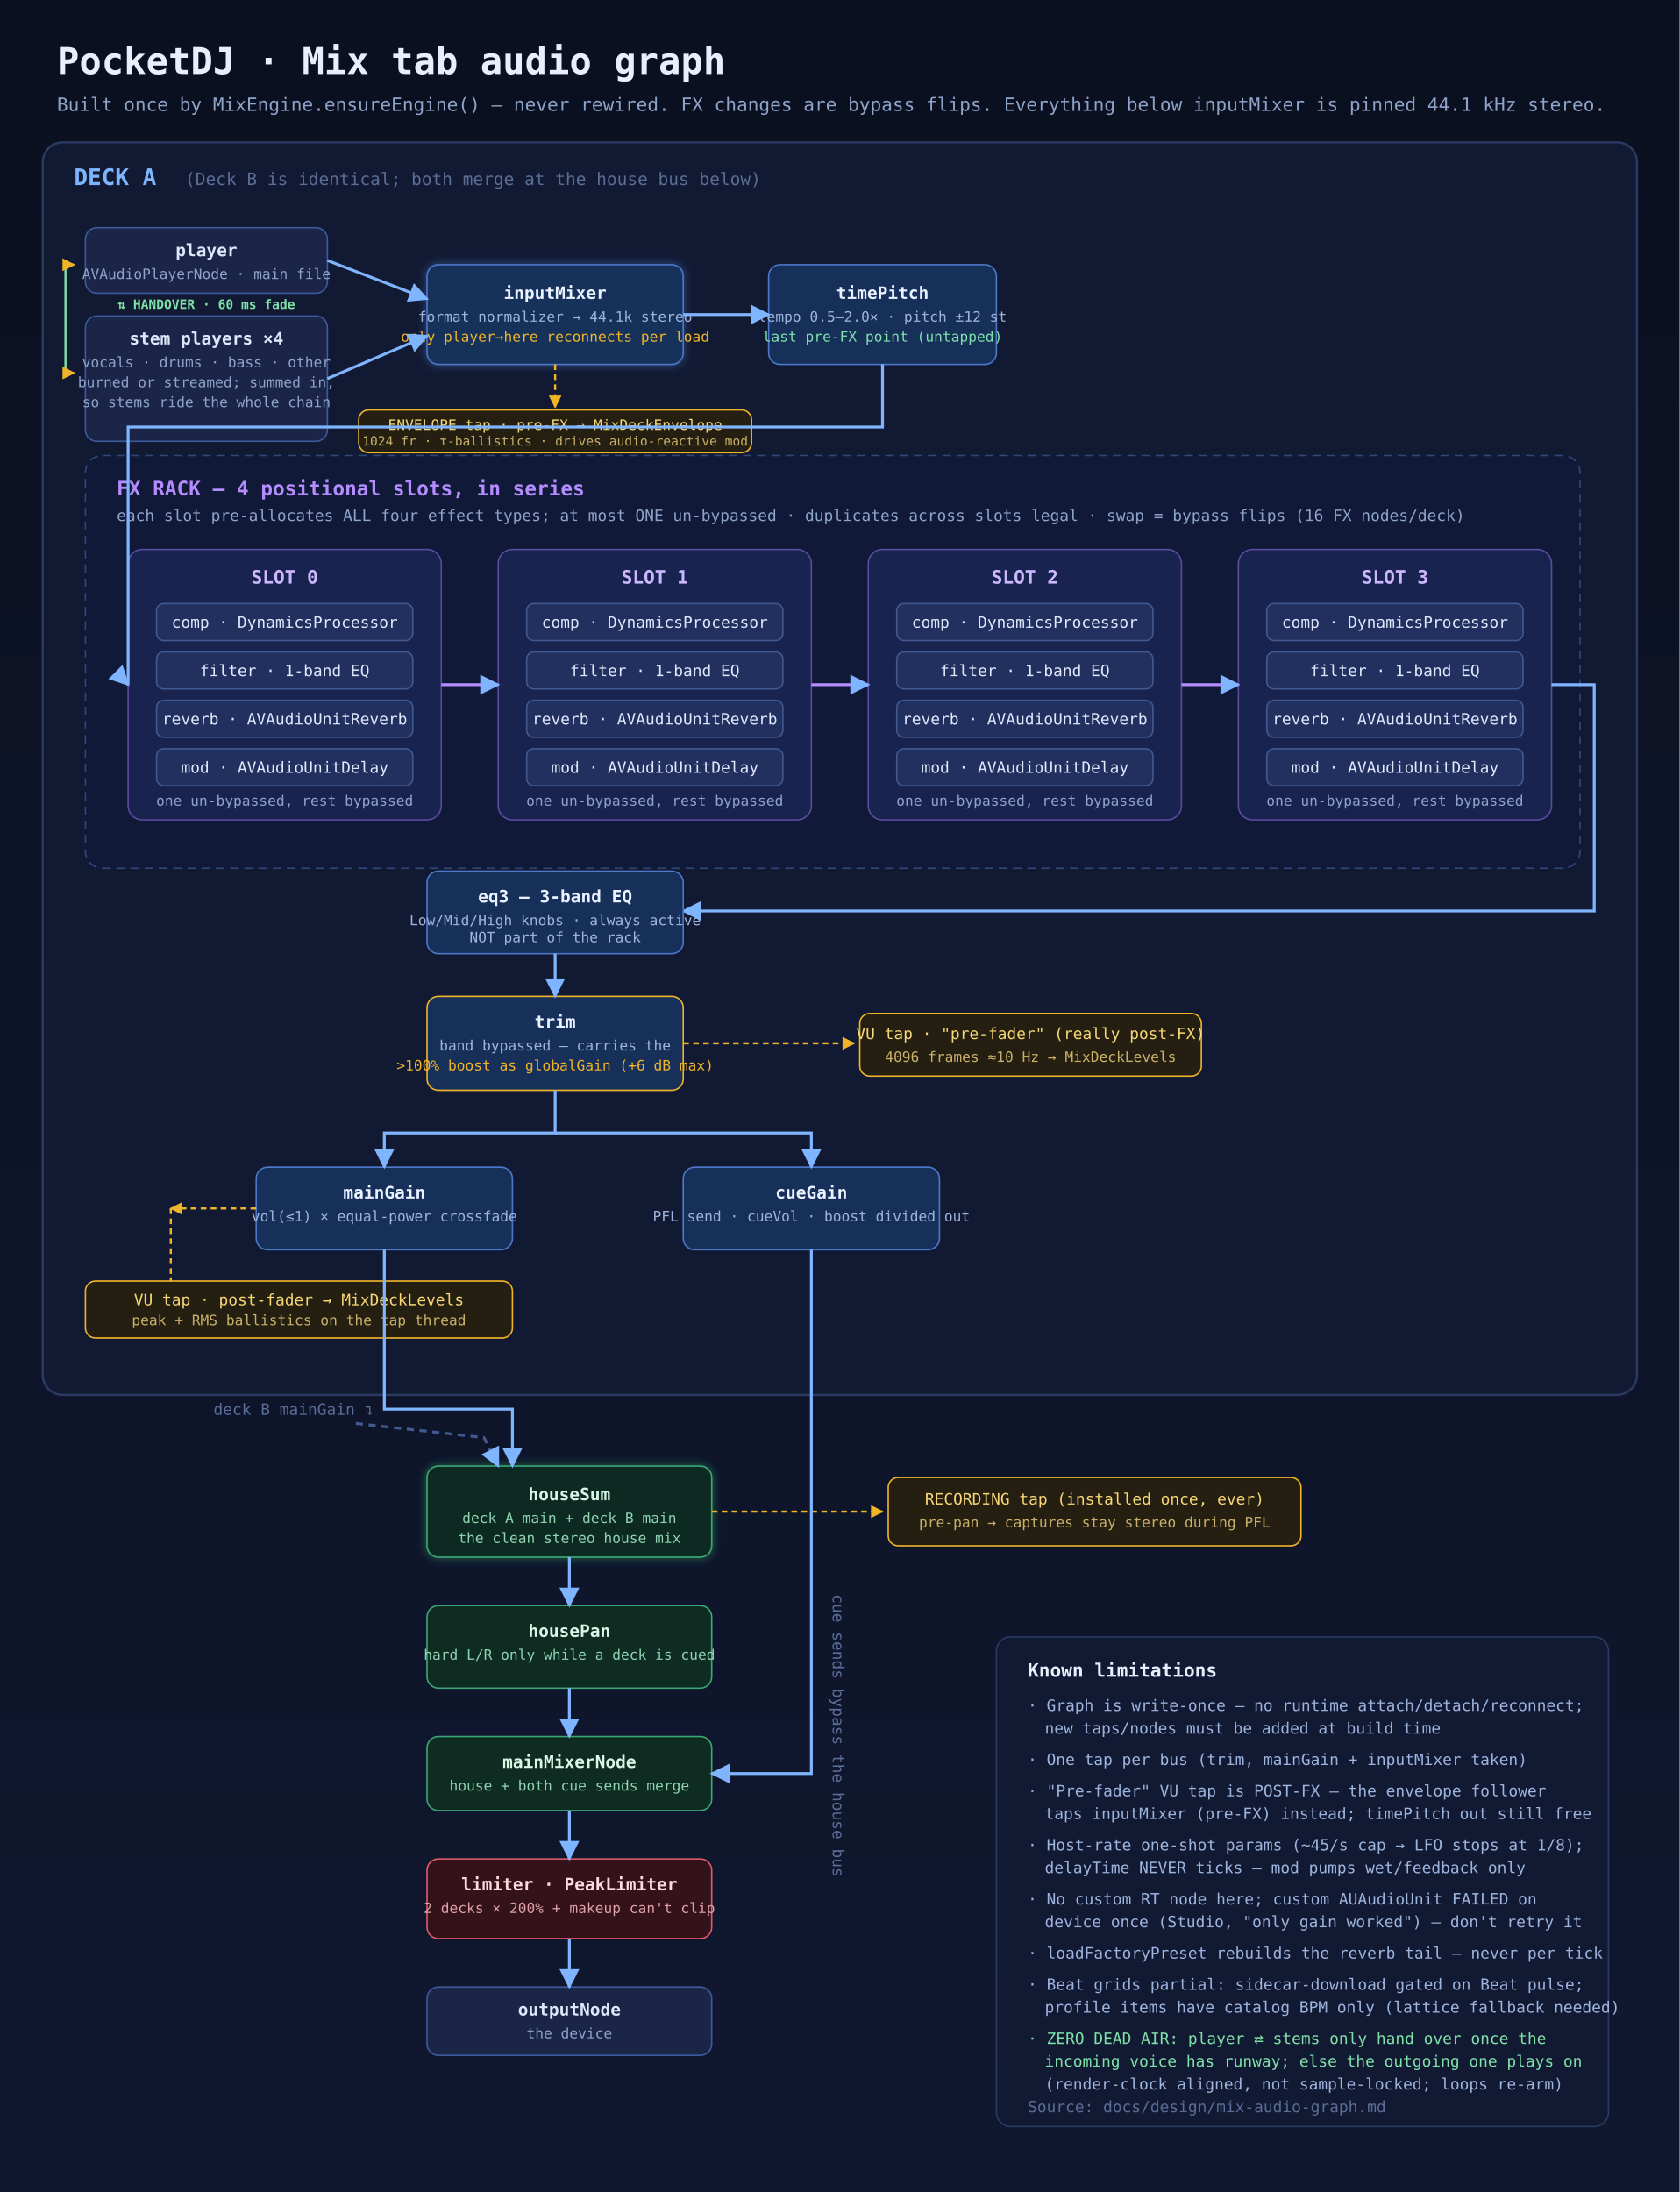
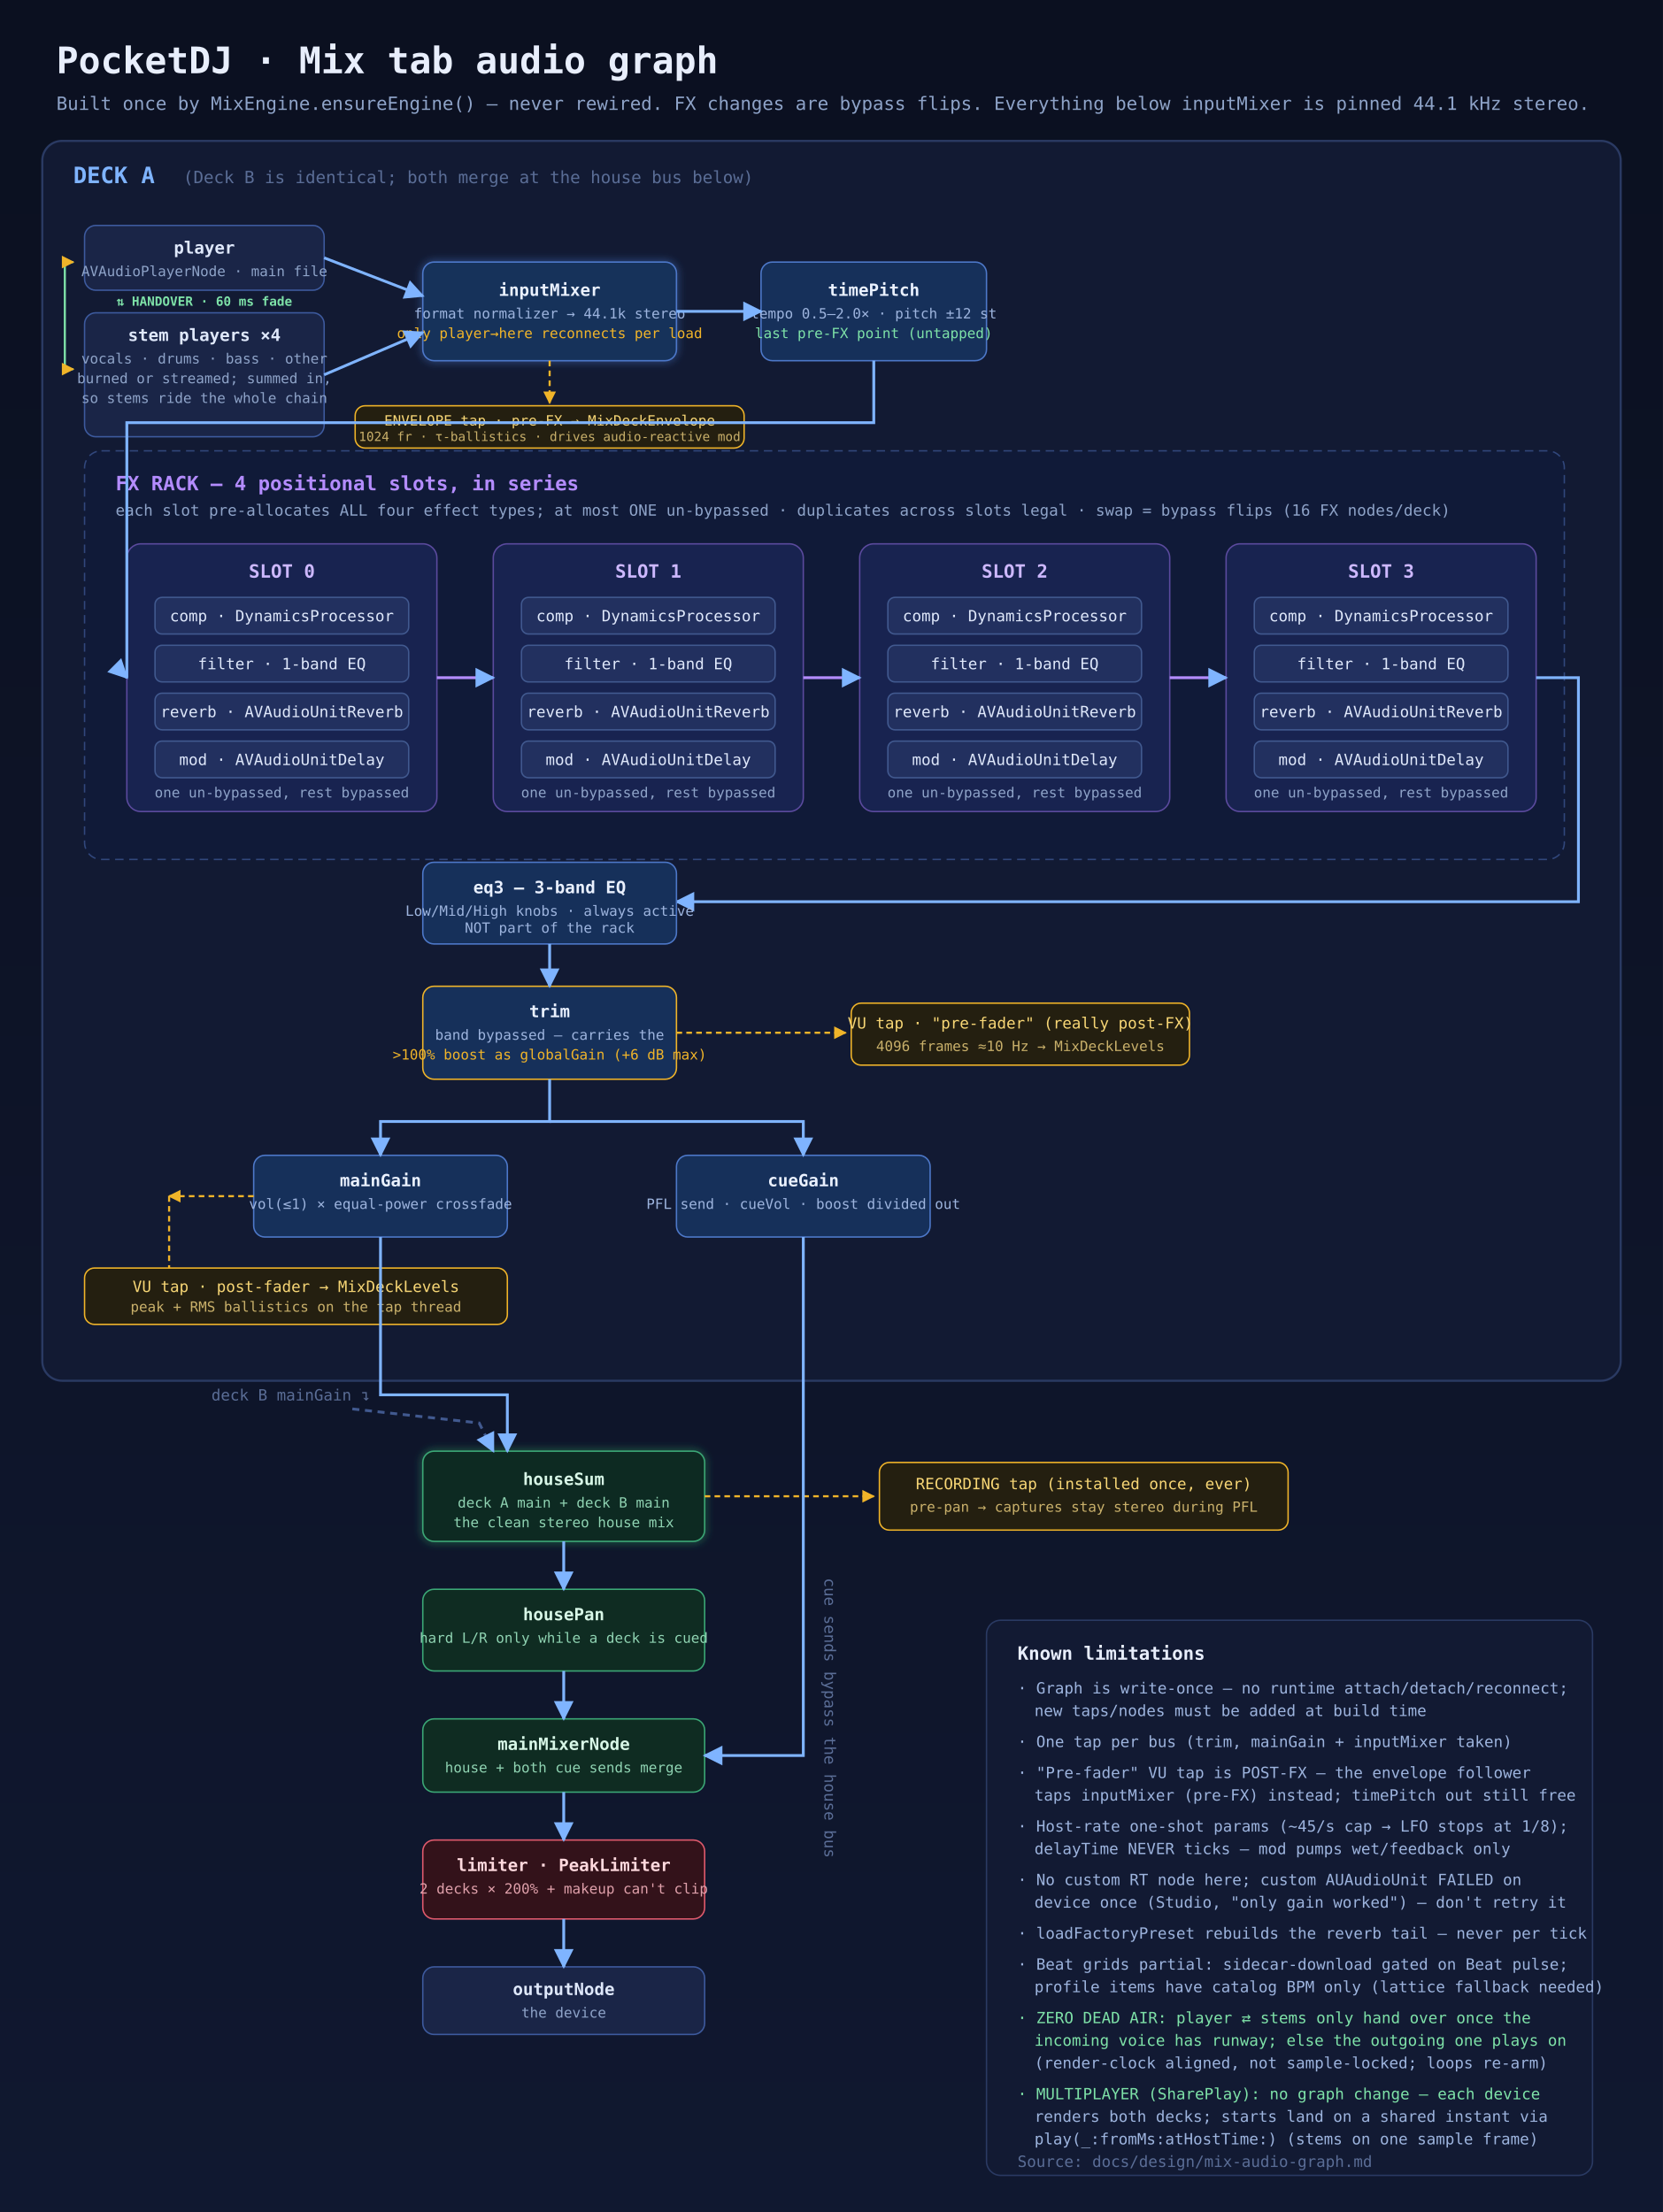
- <svg xmlns="http://www.w3.org/2000/svg" viewBox="0 0 1180 1540" font-family="Menlo, SF Mono, Consolas, monospace">
+ <svg xmlns="http://www.w3.org/2000/svg" viewBox="0 0 1180 1570" font-family="Menlo, SF Mono, Consolas, monospace">
  <defs>
    <linearGradient id="bg" x1="0" y1="0" x2="0" y2="1">
      <stop offset="0" stop-color="#0b1020" />
      <stop offset="1" stop-color="#101830" />
    </linearGradient>
    <marker id="arr" viewBox="0 0 10 10" refX="9" refY="5" markerWidth="7" markerHeight="7" orient="auto-start-reverse">
      <path d="M0,0 L10,5 L0,10 z" fill="#7fb4ff" />
    </marker>
    <marker id="arrTap" viewBox="0 0 10 10" refX="9" refY="5" markerWidth="6" markerHeight="6" orient="auto-start-reverse">
      <path d="M0,0 L10,5 L0,10 z" fill="#f0b429" />
    </marker>
    <filter id="glow" x="-40%" y="-40%" width="180%" height="180%">
      <feGaussianBlur stdDeviation="3" result="b" />
      <feMerge>
        <feMergeNode in="b" />
        <feMergeNode in="SourceGraphic" />
      </feMerge>
    </filter>
  </defs>
-   <rect width="1180" height="1540" fill="url(#bg)" />
+   <rect width="1180" height="1570" fill="url(#bg)" />
  <text x="40" y="52" fill="#e8eefc" font-size="26" font-weight="bold">PocketDJ · Mix tab audio graph</text>
  <text x="40" y="78" fill="#8ea3c8" font-size="13">Built once by MixEngine.ensureEngine() — never rewired. FX changes are bypass flips. Everything below inputMixer is pinned 44.1 kHz stereo.</text>
  <rect x="30" y="100" width="1120" height="880" rx="14" fill="#121a33" stroke="#2a3a63" stroke-width="1.5" />
  <text x="52" y="130" fill="#7fb4ff" font-size="16" font-weight="bold">DECK A</text>
  <text x="130" y="130" fill="#5a6d96" font-size="12">(Deck B is identical; both merge at the house bus below)</text>
  <g font-size="12">
    <rect x="60" y="160" width="170" height="46" rx="8" fill="#1a2547" stroke="#3d5a9e" />
    <text x="145" y="180" fill="#dfe8fb" text-anchor="middle" font-weight="bold">player</text>
    <text x="145" y="196" fill="#8ea3c8" text-anchor="middle" font-size="10">AVAudioPlayerNode · main file</text>
    <rect x="60" y="222" width="170" height="88" rx="8" fill="#1a2547" stroke="#3d5a9e" />
    <text x="145" y="242" fill="#dfe8fb" text-anchor="middle" font-weight="bold">stem players ×4</text>
    <text x="145" y="258" fill="#8ea3c8" text-anchor="middle" font-size="10">vocals · drums · bass · other</text>
    <text x="145" y="272" fill="#8ea3c8" text-anchor="middle" font-size="10">burned or streamed; summed in,</text>
    <text x="145" y="286" fill="#8ea3c8" text-anchor="middle" font-size="10">so stems ride the whole chain</text>
    <path d="M 52 186 L 46 186 L 46 262 L 52 262" fill="none" stroke="#7ee2a8" stroke-width="1.5" marker-start="url(#arrTap)" marker-end="url(#arrTap)" />
    <text x="145" y="217" fill="#7ee2a8" text-anchor="middle" font-size="9" font-weight="bold">⇅ HANDOVER · 60 ms fade</text>
    <rect x="300" y="186" width="180" height="70" rx="8" fill="#16305a" stroke="#4d78c9" filter="url(#glow)" />
    <text x="390" y="210" fill="#eaf1ff" text-anchor="middle" font-weight="bold">inputMixer</text>
    <text x="390" y="226" fill="#9db4de" text-anchor="middle" font-size="10">format normalizer → 44.1k stereo</text>
    <text x="390" y="240" fill="#f0b429" text-anchor="middle" font-size="10">only player→here reconnects per load</text>
    <rect x="540" y="186" width="160" height="70" rx="8" fill="#16305a" stroke="#4d78c9" />
    <text x="620" y="210" fill="#eaf1ff" text-anchor="middle" font-weight="bold">timePitch</text>
    <text x="620" y="226" fill="#9db4de" text-anchor="middle" font-size="10">tempo 0.5–2.0× · pitch ±12 st</text>
    <text x="620" y="240" fill="#7ee2a8" text-anchor="middle" font-size="10">last pre-FX point (untapped)</text>
    <line x1="390" y1="256" x2="390" y2="286" stroke="#f0b429" stroke-width="1.5" stroke-dasharray="4 3" marker-end="url(#arrTap)" />
    <rect x="252" y="288" width="276" height="30" rx="7" fill="#241f10" stroke="#f0b429" />
    <text x="390" y="302" fill="#f7d675" text-anchor="middle" font-size="10">ENVELOPE tap · pre-FX → MixDeckEnvelope</text>
    <text x="390" y="313" fill="#c9b06a" text-anchor="middle" font-size="9">1024 fr · τ-ballistics · drives audio-reactive mod</text>
    <line x1="230" y1="183" x2="300" y2="210" stroke="#7fb4ff" stroke-width="2" marker-end="url(#arr)" />
    <line x1="230" y1="266" x2="300" y2="236" stroke="#7fb4ff" stroke-width="2" marker-end="url(#arr)" />
    <line x1="480" y1="221" x2="540" y2="221" stroke="#7fb4ff" stroke-width="2" marker-end="url(#arr)" />
  </g>
  <rect x="60" y="320" width="1050" height="290" rx="12" fill="#101a38" stroke="#31477c" stroke-dasharray="6 4" />
  <text x="82" y="348" fill="#b48cff" font-size="14" font-weight="bold">FX RACK — 4 positional slots, in series</text>
  <text x="82" y="366" fill="#8ea3c8" font-size="11">each slot pre-allocates ALL four effect types; at most ONE un-bypassed · duplicates across slots legal · swap = bypass flips (16 FX nodes/deck)</text>
  <g font-size="11">
    <g>
      <rect x="90" y="386" width="220" height="190" rx="10" fill="#182350" stroke="#5b4a9e" />
      <rect x="350" y="386" width="220" height="190" rx="10" fill="#182350" stroke="#5b4a9e" />
      <rect x="610" y="386" width="220" height="190" rx="10" fill="#182350" stroke="#5b4a9e" />
      <rect x="870" y="386" width="220" height="190" rx="10" fill="#182350" stroke="#5b4a9e" />
    </g>
    <g fill="#cdb8ff" font-weight="bold" text-anchor="middle" font-size="13">
      <text x="200" y="410">SLOT 0</text>
      <text x="460" y="410">SLOT 1</text>
      <text x="720" y="410">SLOT 2</text>
      <text x="980" y="410">SLOT 3</text>
    </g>
    <g text-anchor="middle" fill="#dfe8fb">
      <g id="slotNodes0">
        <rect x="110" y="424" width="180" height="26" rx="5" fill="#22305f" stroke="#41598f" />
        <text x="200" y="441">comp · DynamicsProcessor</text>
        <rect x="110" y="458" width="180" height="26" rx="5" fill="#22305f" stroke="#41598f" />
        <text x="200" y="475">filter · 1-band EQ</text>
        <rect x="110" y="492" width="180" height="26" rx="5" fill="#22305f" stroke="#41598f" />
        <text x="200" y="509">reverb · AVAudioUnitReverb</text>
        <rect x="110" y="526" width="180" height="26" rx="5" fill="#22305f" stroke="#41598f" />
        <text x="200" y="543">mod · AVAudioUnitDelay</text>
      </g>
      <use href="#slotNodes0" x="260" />
      <use href="#slotNodes0" x="520" />
      <use href="#slotNodes0" x="780" />
    </g>
    <g fill="#8ea3c8" text-anchor="middle" font-size="10">
      <text x="200" y="566">one un-bypassed, rest bypassed</text>
      <text x="460" y="566">one un-bypassed, rest bypassed</text>
      <text x="720" y="566">one un-bypassed, rest bypassed</text>
      <text x="980" y="566">one un-bypassed, rest bypassed</text>
    </g>
    <line x1="310" y1="481" x2="350" y2="481" stroke="#b48cff" stroke-width="2" marker-end="url(#arr)" />
    <line x1="570" y1="481" x2="610" y2="481" stroke="#b48cff" stroke-width="2" marker-end="url(#arr)" />
    <line x1="830" y1="481" x2="870" y2="481" stroke="#b48cff" stroke-width="2" marker-end="url(#arr)" />
  </g>
  <path d="M 620 256 L 620 300 L 90 300 L 90 481" fill="none" stroke="#7fb4ff" stroke-width="2" />
  <line x1="90" y1="481" x2="90" y2="481" stroke="#7fb4ff" />
  <line x1="88" y1="479" x2="90" y2="481" stroke="#7fb4ff" stroke-width="2" marker-end="url(#arr)" />
  <path d="M 1090 481 L 1120 481 L 1120 640 L 480 640" fill="none" stroke="#7fb4ff" stroke-width="2" marker-end="url(#arr)" />
  <g font-size="12">
    <rect x="300" y="612" width="180" height="58" rx="8" fill="#16305a" stroke="#4d78c9" />
    <text x="390" y="634" fill="#eaf1ff" text-anchor="middle" font-weight="bold">eq3 — 3-band EQ</text>
    <text x="390" y="650" fill="#9db4de" text-anchor="middle" font-size="10">Low/Mid/High knobs · always active</text>
    <text x="390" y="662" fill="#9db4de" text-anchor="middle" font-size="10">NOT part of the rack</text>
    <rect x="300" y="700" width="180" height="66" rx="8" fill="#16305a" stroke="#f0b429" />
    <text x="390" y="722" fill="#eaf1ff" text-anchor="middle" font-weight="bold">trim</text>
    <text x="390" y="738" fill="#9db4de" text-anchor="middle" font-size="10">band bypassed — carries the</text>
    <text x="390" y="752" fill="#f0b429" text-anchor="middle" font-size="10">&gt;100% boost as globalGain (+6 dB max)</text>
    <line x1="390" y1="670" x2="390" y2="700" stroke="#7fb4ff" stroke-width="2" marker-end="url(#arr)" />
    <line x1="480" y1="733" x2="600" y2="733" stroke="#f0b429" stroke-width="1.5" stroke-dasharray="4 3" marker-end="url(#arrTap)" />
    <rect x="604" y="712" width="240" height="44" rx="7" fill="#241f10" stroke="#f0b429" />
    <text x="724" y="730" fill="#f7d675" text-anchor="middle" font-size="11">VU tap · "pre-fader" (really post-FX)</text>
    <text x="724" y="746" fill="#c9b06a" text-anchor="middle" font-size="10">4096 frames ≈10 Hz → MixDeckLevels</text>
    <rect x="180" y="820" width="180" height="58" rx="8" fill="#16305a" stroke="#4d78c9" />
    <text x="270" y="842" fill="#eaf1ff" text-anchor="middle" font-weight="bold">mainGain</text>
    <text x="270" y="858" fill="#9db4de" text-anchor="middle" font-size="10">vol(≤1) × equal-power crossfade</text>
    <rect x="480" y="820" width="180" height="58" rx="8" fill="#16305a" stroke="#4d78c9" />
    <text x="570" y="842" fill="#eaf1ff" text-anchor="middle" font-weight="bold">cueGain</text>
    <text x="570" y="858" fill="#9db4de" text-anchor="middle" font-size="10">PFL send · cueVol · boost divided out</text>
    <path d="M 390 766 L 390 796 L 270 796 L 270 820" fill="none" stroke="#7fb4ff" stroke-width="2" marker-end="url(#arr)" />
    <path d="M 390 796 L 570 796 L 570 820" fill="none" stroke="#7fb4ff" stroke-width="2" marker-end="url(#arr)" />
    <line x1="180" y1="849" x2="120" y2="849" stroke="#f0b429" stroke-width="1.5" stroke-dasharray="4 3" marker-end="url(#arrTap)" />
    <rect x="60" y="900" width="300" height="40" rx="7" fill="#241f10" stroke="#f0b429" />
    <text x="210" y="917" fill="#f7d675" text-anchor="middle" font-size="11">VU tap · post-fader → MixDeckLevels</text>
    <text x="210" y="931" fill="#c9b06a" text-anchor="middle" font-size="10">peak + RMS ballistics on the tap thread</text>
    <line x1="120" y1="849" x2="120" y2="900" stroke="#f0b429" stroke-width="1.5" stroke-dasharray="4 3" />
  </g>
  <g font-size="12">
    <rect x="300" y="1030" width="200" height="64" rx="8" fill="#0f2c22" stroke="#3ba776" filter="url(#glow)" />
    <text x="400" y="1054" fill="#d8f7e7" text-anchor="middle" font-weight="bold">houseSum</text>
    <text x="400" y="1070" fill="#8fd3b2" text-anchor="middle" font-size="10">deck A main + deck B main</text>
    <text x="400" y="1084" fill="#8fd3b2" text-anchor="middle" font-size="10">the clean stereo house mix</text>
    <line x1="500" y1="1062" x2="620" y2="1062" stroke="#f0b429" stroke-width="1.5" stroke-dasharray="4 3" marker-end="url(#arrTap)" />
    <rect x="624" y="1038" width="290" height="48" rx="7" fill="#241f10" stroke="#f0b429" />
    <text x="769" y="1057" fill="#f7d675" text-anchor="middle" font-size="11">RECORDING tap (installed once, ever)</text>
    <text x="769" y="1073" fill="#c9b06a" text-anchor="middle" font-size="10">pre-pan → captures stay stereo during PFL</text>
    <rect x="300" y="1128" width="200" height="58" rx="8" fill="#0f2c22" stroke="#3ba776" />
    <text x="400" y="1150" fill="#d8f7e7" text-anchor="middle" font-weight="bold">housePan</text>
    <text x="400" y="1166" fill="#8fd3b2" text-anchor="middle" font-size="10">hard L/R only while a deck is cued</text>
    <rect x="300" y="1220" width="200" height="52" rx="8" fill="#0f2c22" stroke="#3ba776" />
    <text x="400" y="1242" fill="#d8f7e7" text-anchor="middle" font-weight="bold">mainMixerNode</text>
    <text x="400" y="1258" fill="#8fd3b2" text-anchor="middle" font-size="10">house + both cue sends merge</text>
    <rect x="300" y="1306" width="200" height="56" rx="8" fill="#33121a" stroke="#e05a6d" />
    <text x="400" y="1328" fill="#ffd9de" text-anchor="middle" font-weight="bold">limiter · PeakLimiter</text>
    <text x="400" y="1344" fill="#dfa0aa" text-anchor="middle" font-size="10">2 decks × 200% + makeup can't clip</text>
    <rect x="300" y="1396" width="200" height="48" rx="8" fill="#1a2547" stroke="#3d5a9e" />
    <text x="400" y="1416" fill="#dfe8fb" text-anchor="middle" font-weight="bold">outputNode</text>
    <text x="400" y="1432" fill="#8ea3c8" text-anchor="middle" font-size="10">the device</text>
    <path d="M 270 878 L 270 990 L 360 990 L 360 1030" fill="none" stroke="#7fb4ff" stroke-width="2" marker-end="url(#arr)" />
    <text x="150" y="994" fill="#5a6d96" font-size="11">deck B mainGain ↴</text>
    <path d="M 250 1000 L 340 1010 L 350 1030" fill="none" stroke="#41598f" stroke-width="2" stroke-dasharray="5 4" marker-end="url(#arr)" />
    <path d="M 570 878 L 570 1246 L 500 1246" fill="none" stroke="#7fb4ff" stroke-width="2" marker-end="url(#arr)" />
    <text x="585" y="1120" fill="#5a6d96" font-size="11" transform="rotate(90 585 1120)">cue sends bypass the house bus</text>
    <line x1="400" y1="1094" x2="400" y2="1128" stroke="#7fb4ff" stroke-width="2" marker-end="url(#arr)" />
    <line x1="400" y1="1186" x2="400" y2="1220" stroke="#7fb4ff" stroke-width="2" marker-end="url(#arr)" />
    <line x1="400" y1="1272" x2="400" y2="1306" stroke="#7fb4ff" stroke-width="2" marker-end="url(#arr)" />
    <line x1="400" y1="1362" x2="400" y2="1396" stroke="#7fb4ff" stroke-width="2" marker-end="url(#arr)" />
  </g>
  <g font-size="11">
-     <rect x="700" y="1150" width="430" height="344" rx="10" fill="#121a33" stroke="#2a3a63" />
+     <rect x="700" y="1150" width="430" height="394" rx="10" fill="#121a33" stroke="#2a3a63" />
    <text x="722" y="1178" fill="#e8eefc" font-size="13" font-weight="bold">Known limitations</text>
    <text x="722" y="1202" fill="#9db4de">· Graph is write-once — no runtime attach/detach/reconnect;</text>
    <text x="734" y="1218" fill="#9db4de">new taps/nodes must be added at build time</text>
    <text x="722" y="1240" fill="#9db4de">· One tap per bus (trim, mainGain + inputMixer taken)</text>
    <text x="722" y="1262" fill="#9db4de">· "Pre-fader" VU tap is POST-FX — the envelope follower</text>
    <text x="734" y="1278" fill="#9db4de">taps inputMixer (pre-FX) instead; timePitch out still free</text>
    <text x="722" y="1300" fill="#9db4de">· Host-rate one-shot params (~45/s cap → LFO stops at 1/8);</text>
    <text x="734" y="1316" fill="#9db4de">delayTime NEVER ticks — mod pumps wet/feedback only</text>
    <text x="722" y="1338" fill="#9db4de">· No custom RT node here; custom AUAudioUnit FAILED on</text>
    <text x="734" y="1354" fill="#9db4de">device once (Studio, "only gain worked") — don't retry it</text>
    <text x="722" y="1376" fill="#9db4de">· loadFactoryPreset rebuilds the reverb tail — never per tick</text>
    <text x="722" y="1398" fill="#9db4de">· Beat grids partial: sidecar-download gated on Beat pulse;</text>
    <text x="734" y="1414" fill="#9db4de">profile items have catalog BPM only (lattice fallback needed)</text>
    <text x="722" y="1436" fill="#7ee2a8">· ZERO DEAD AIR: player ⇄ stems only hand over once the</text>
    <text x="734" y="1452" fill="#7ee2a8">incoming voice has runway; else the outgoing one plays on</text>
    <text x="734" y="1468" fill="#9db4de">(render-clock aligned, not sample-locked; loops re-arm)</text>
-     <text x="722" y="1484" fill="#5a6d96">Source: docs/design/mix-audio-graph.md</text>
+     <text x="722" y="1490" fill="#7ee2a8">· MULTIPLAYER (SharePlay): no graph change — each device</text>
+     <text x="734" y="1506" fill="#9db4de">renders both decks; starts land on a shared instant via</text>
+     <text x="734" y="1522" fill="#9db4de">play(_:fromMs:atHostTime:) (stems on one sample frame)</text>
+     <text x="722" y="1538" fill="#5a6d96">Source: docs/design/mix-audio-graph.md</text>
  </g>
</svg>
